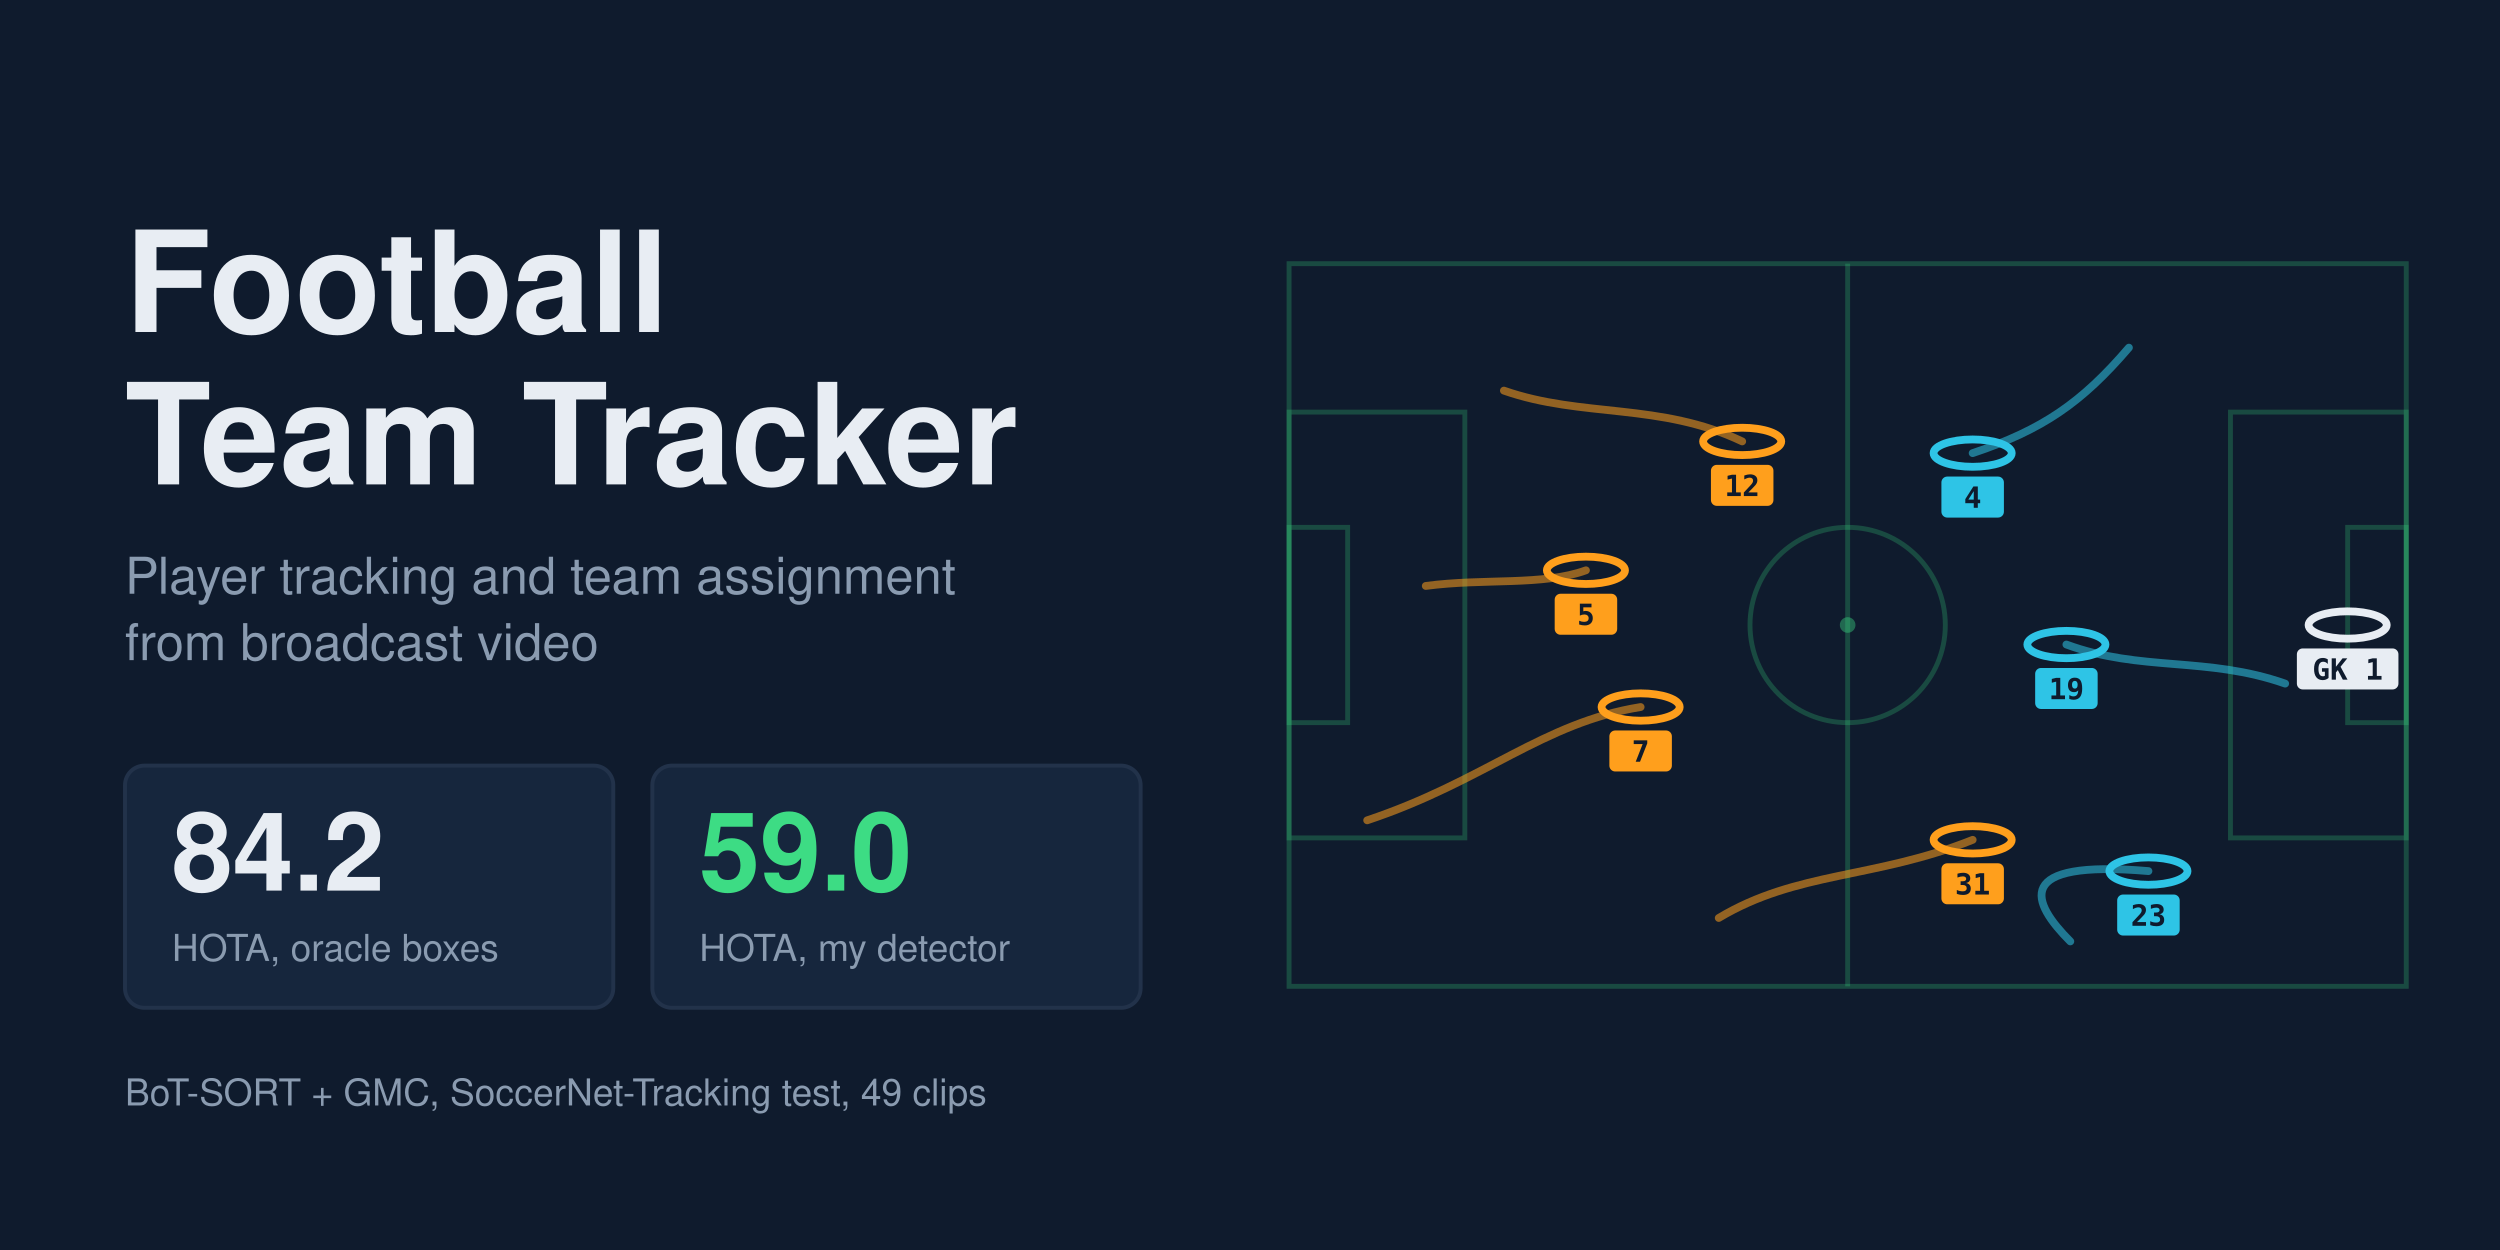
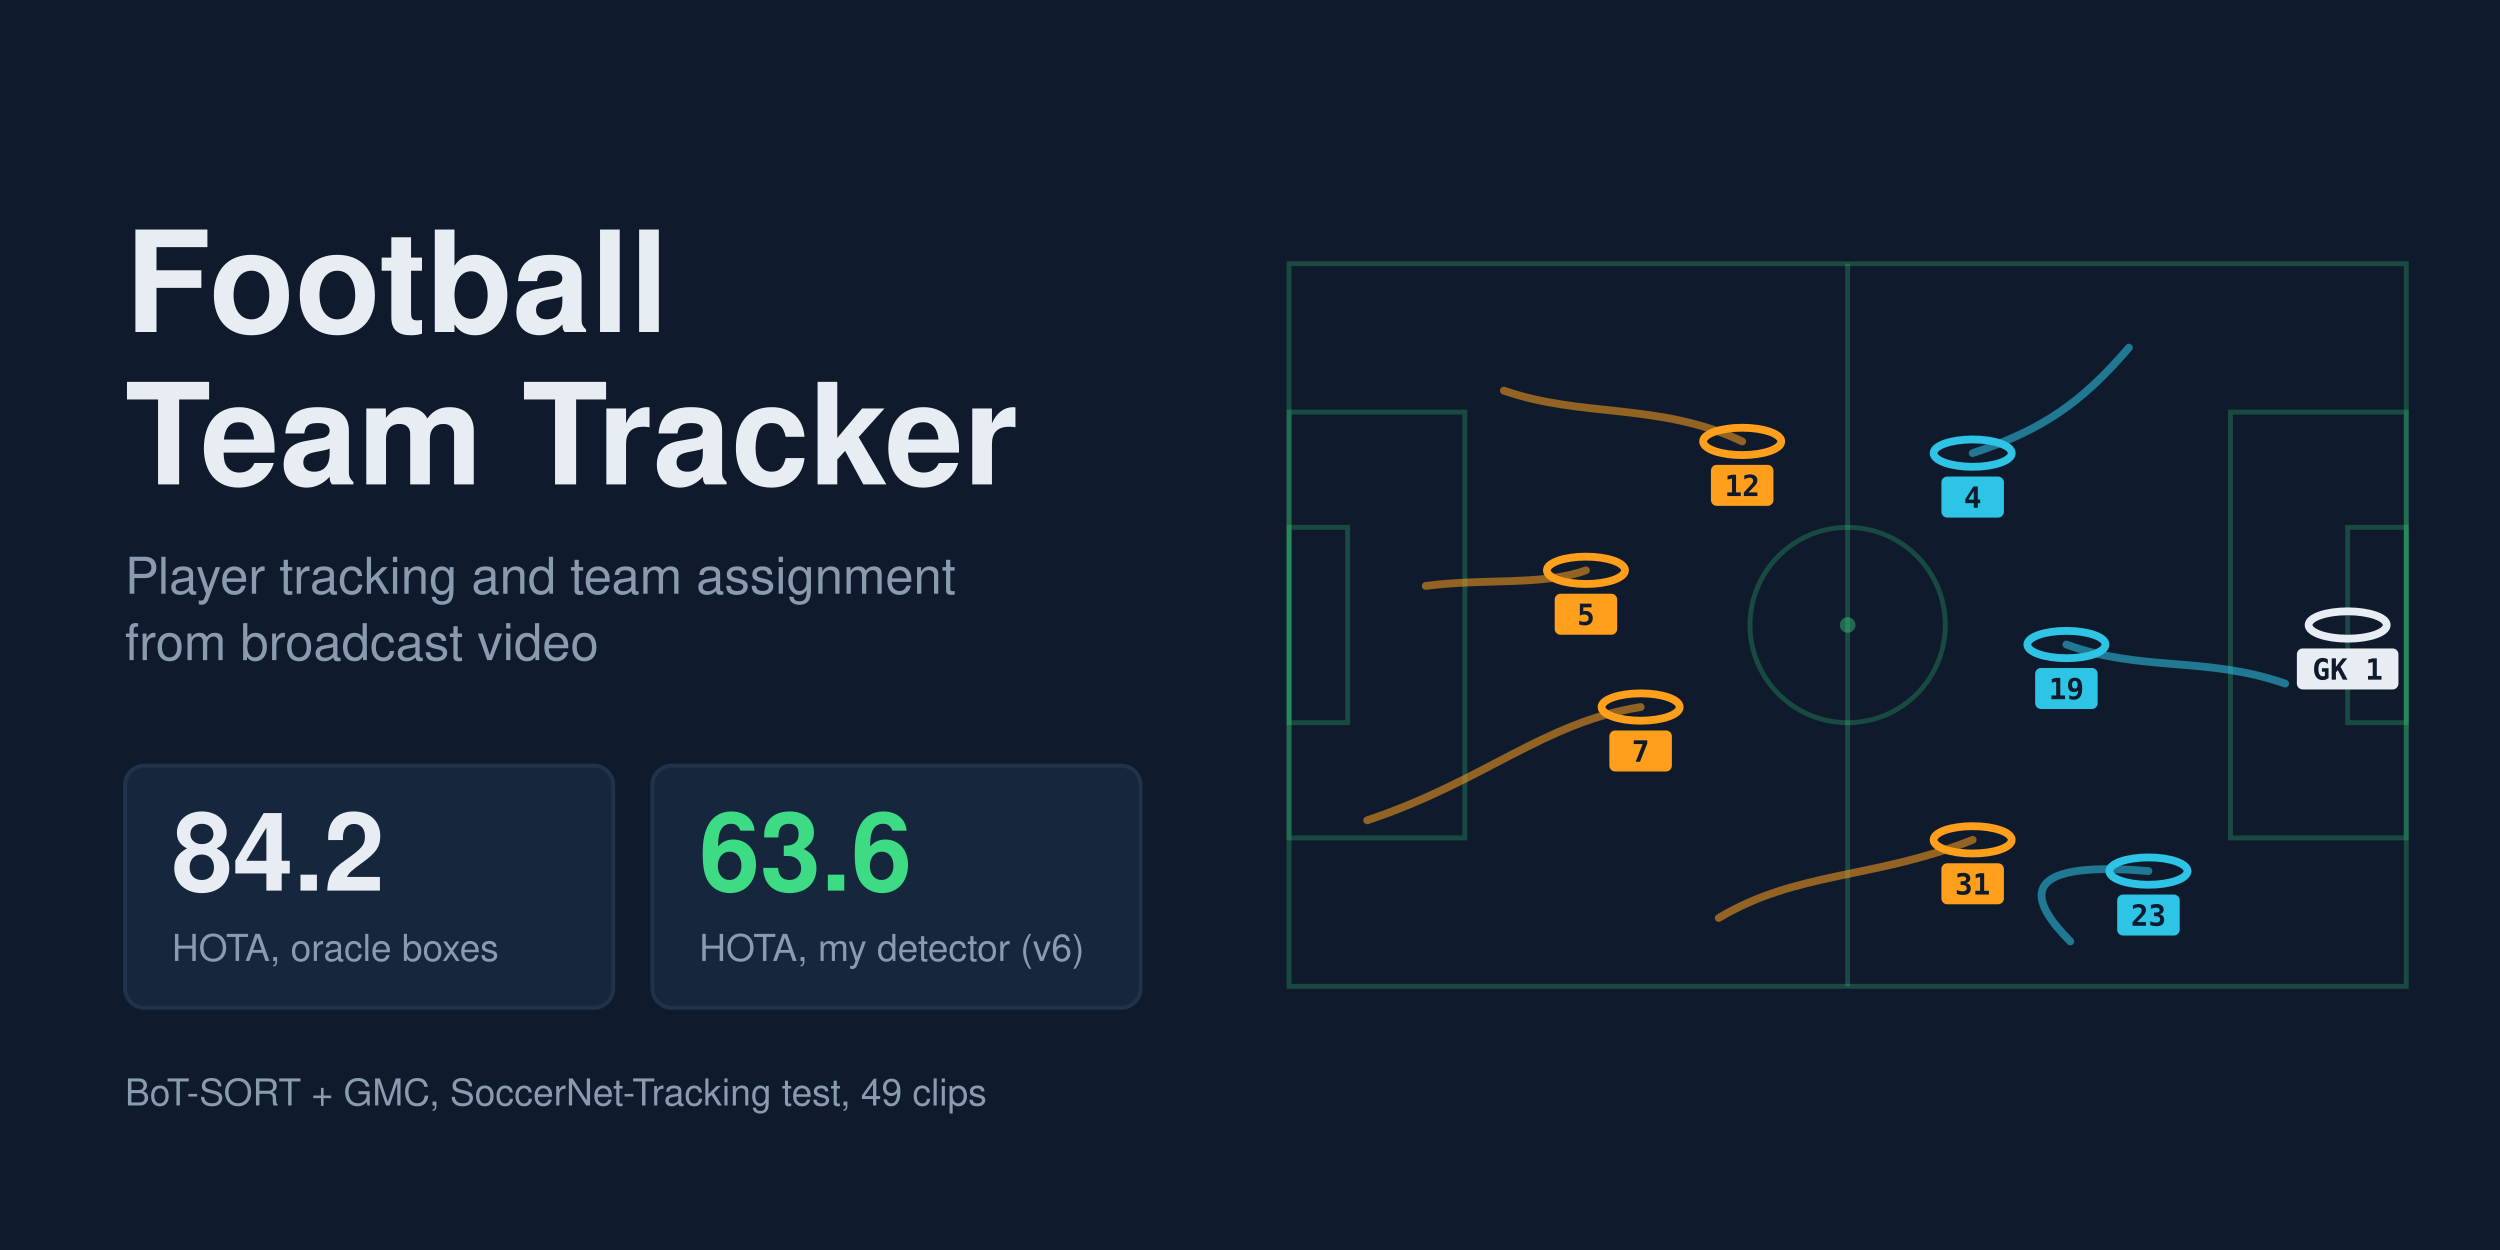
<svg xmlns="http://www.w3.org/2000/svg" width="1280" height="640" viewBox="0 0 1280 640" role="img" aria-label="Football Team Tracker: player tracking and team assignment from broadcast video">
  <rect width="1280" height="640" fill="#0f1b2d" />
  <g fill="none" stroke="#3ddc84" stroke-opacity="0.24" stroke-width="2.5">
    <rect x="660" y="135" width="572" height="370" />
    <line x1="946" y1="135" x2="946" y2="505" />
    <circle cx="946" cy="320" r="50" />
    <rect x="660" y="211" width="90" height="218" />
    <rect x="1142" y="211" width="90" height="218" />
    <rect x="660" y="270" width="30" height="100" />
    <rect x="1202" y="270" width="30" height="100" />
  </g>
  <circle cx="946" cy="320" r="4" fill="#3ddc84" fill-opacity="0.4" />
  <g stroke-linecap="round" fill="none" stroke-width="4" stroke-opacity="0.55">
    <path d="M700 420 C 760 400, 790 370, 840 362" stroke="#ff9f1c" />
    <path d="M770 200 C 810 214, 850 206, 892 226" stroke="#ff9f1c" />
    <path d="M880 470 C 920 446, 960 450, 1010 430" stroke="#ff9f1c" />
    <path d="M1090 178 C 1066 206, 1046 220, 1010 232" stroke="#2ec4e6" />
    <path d="M1170 350 C 1130 336, 1096 344, 1058 330" stroke="#2ec4e6" />
    <path d="M1060 482 C 1040 462, 1030 440, 1100 446" stroke="#2ec4e6" />
    <path d="M730 300 C 760 296, 790 300, 812 292" stroke="#ff9f1c" />
  </g>
  <g stroke-width="4" fill="none">
    <ellipse cx="840" cy="362" rx="20" ry="7" stroke="#ff9f1c" />
    <ellipse cx="892" cy="226" rx="20" ry="7" stroke="#ff9f1c" />
    <ellipse cx="1010" cy="430" rx="20" ry="7" stroke="#ff9f1c" />
    <ellipse cx="812" cy="292" rx="20" ry="7" stroke="#ff9f1c" />
    <ellipse cx="1010" cy="232" rx="20" ry="7" stroke="#2ec4e6" />
    <ellipse cx="1058" cy="330" rx="20" ry="7" stroke="#2ec4e6" />
    <ellipse cx="1100" cy="446" rx="20" ry="7" stroke="#2ec4e6" />
    <ellipse cx="1202" cy="320" rx="20" ry="7" stroke="#e8edf3" />
  </g>
  <g font-family="ui-monospace, SFMono-Regular, Menlo, Consolas, monospace" font-size="15" font-weight="700" text-anchor="middle">
    <rect x="824" y="374" width="32" height="21" rx="3" fill="#ff9f1c" />
    <text x="840" y="390" fill="#0f1b2d">7</text>
    <rect x="876" y="238" width="32" height="21" rx="3" fill="#ff9f1c" />
    <text x="892" y="254" fill="#0f1b2d">12</text>
    <rect x="994" y="442" width="32" height="21" rx="3" fill="#ff9f1c" />
    <text x="1010" y="458" fill="#0f1b2d">31</text>
    <rect x="796" y="304" width="32" height="21" rx="3" fill="#ff9f1c" />
    <text x="812" y="320" fill="#0f1b2d">5</text>
    <rect x="994" y="244" width="32" height="21" rx="3" fill="#2ec4e6" />
    <text x="1010" y="260" fill="#0f1b2d">4</text>
    <rect x="1042" y="342" width="32" height="21" rx="3" fill="#2ec4e6" />
    <text x="1058" y="358" fill="#0f1b2d">19</text>
    <rect x="1084" y="458" width="32" height="21" rx="3" fill="#2ec4e6" />
    <text x="1100" y="474" fill="#0f1b2d">23</text>
    <rect x="1176" y="332" width="52" height="21" rx="3" fill="#e8edf3" />
    <text x="1202" y="348" fill="#0f1b2d">GK 1</text>
  </g>
  <g font-family="-apple-system, 'Segoe UI', Helvetica, Arial, sans-serif">
    <text x="64" y="170" font-size="72" font-weight="700" fill="#e8edf3">Football</text>
    <text x="64" y="248" font-size="72" font-weight="700" fill="#e8edf3">Team Tracker</text>
    <text x="64" y="304" font-size="26" fill="#8a9bb0">Player tracking and team assignment</text>
    <text x="64" y="338" font-size="26" fill="#8a9bb0">from broadcast video</text>
    <rect x="64" y="392" width="250" height="124" rx="10" fill="#16263d" stroke="#22324a" stroke-width="2" />
    <text x="88" y="456" font-size="56" font-weight="700" fill="#e8edf3">84.2</text>
    <text x="88" y="492" font-size="19" fill="#8a9bb0">HOTA, oracle boxes</text>
    <rect x="334" y="392" width="250" height="124" rx="10" fill="#16263d" stroke="#22324a" stroke-width="2" />
-     <text x="358" y="456" font-size="56" font-weight="700" fill="#3ddc84">59.0</text>
-     <text x="358" y="492" font-size="19" fill="#8a9bb0">HOTA, my detector</text>
+     <text x="358" y="456" font-size="56" font-weight="700" fill="#3ddc84">63.6</text>
+     <text x="358" y="492" font-size="19" fill="#8a9bb0">HOTA, my detector (v6)</text>
    <text x="64" y="566" font-size="19" fill="#8a9bb0">BoT-SORT + GMC, SoccerNet-Tracking test, 49 clips</text>
  </g>
</svg>
